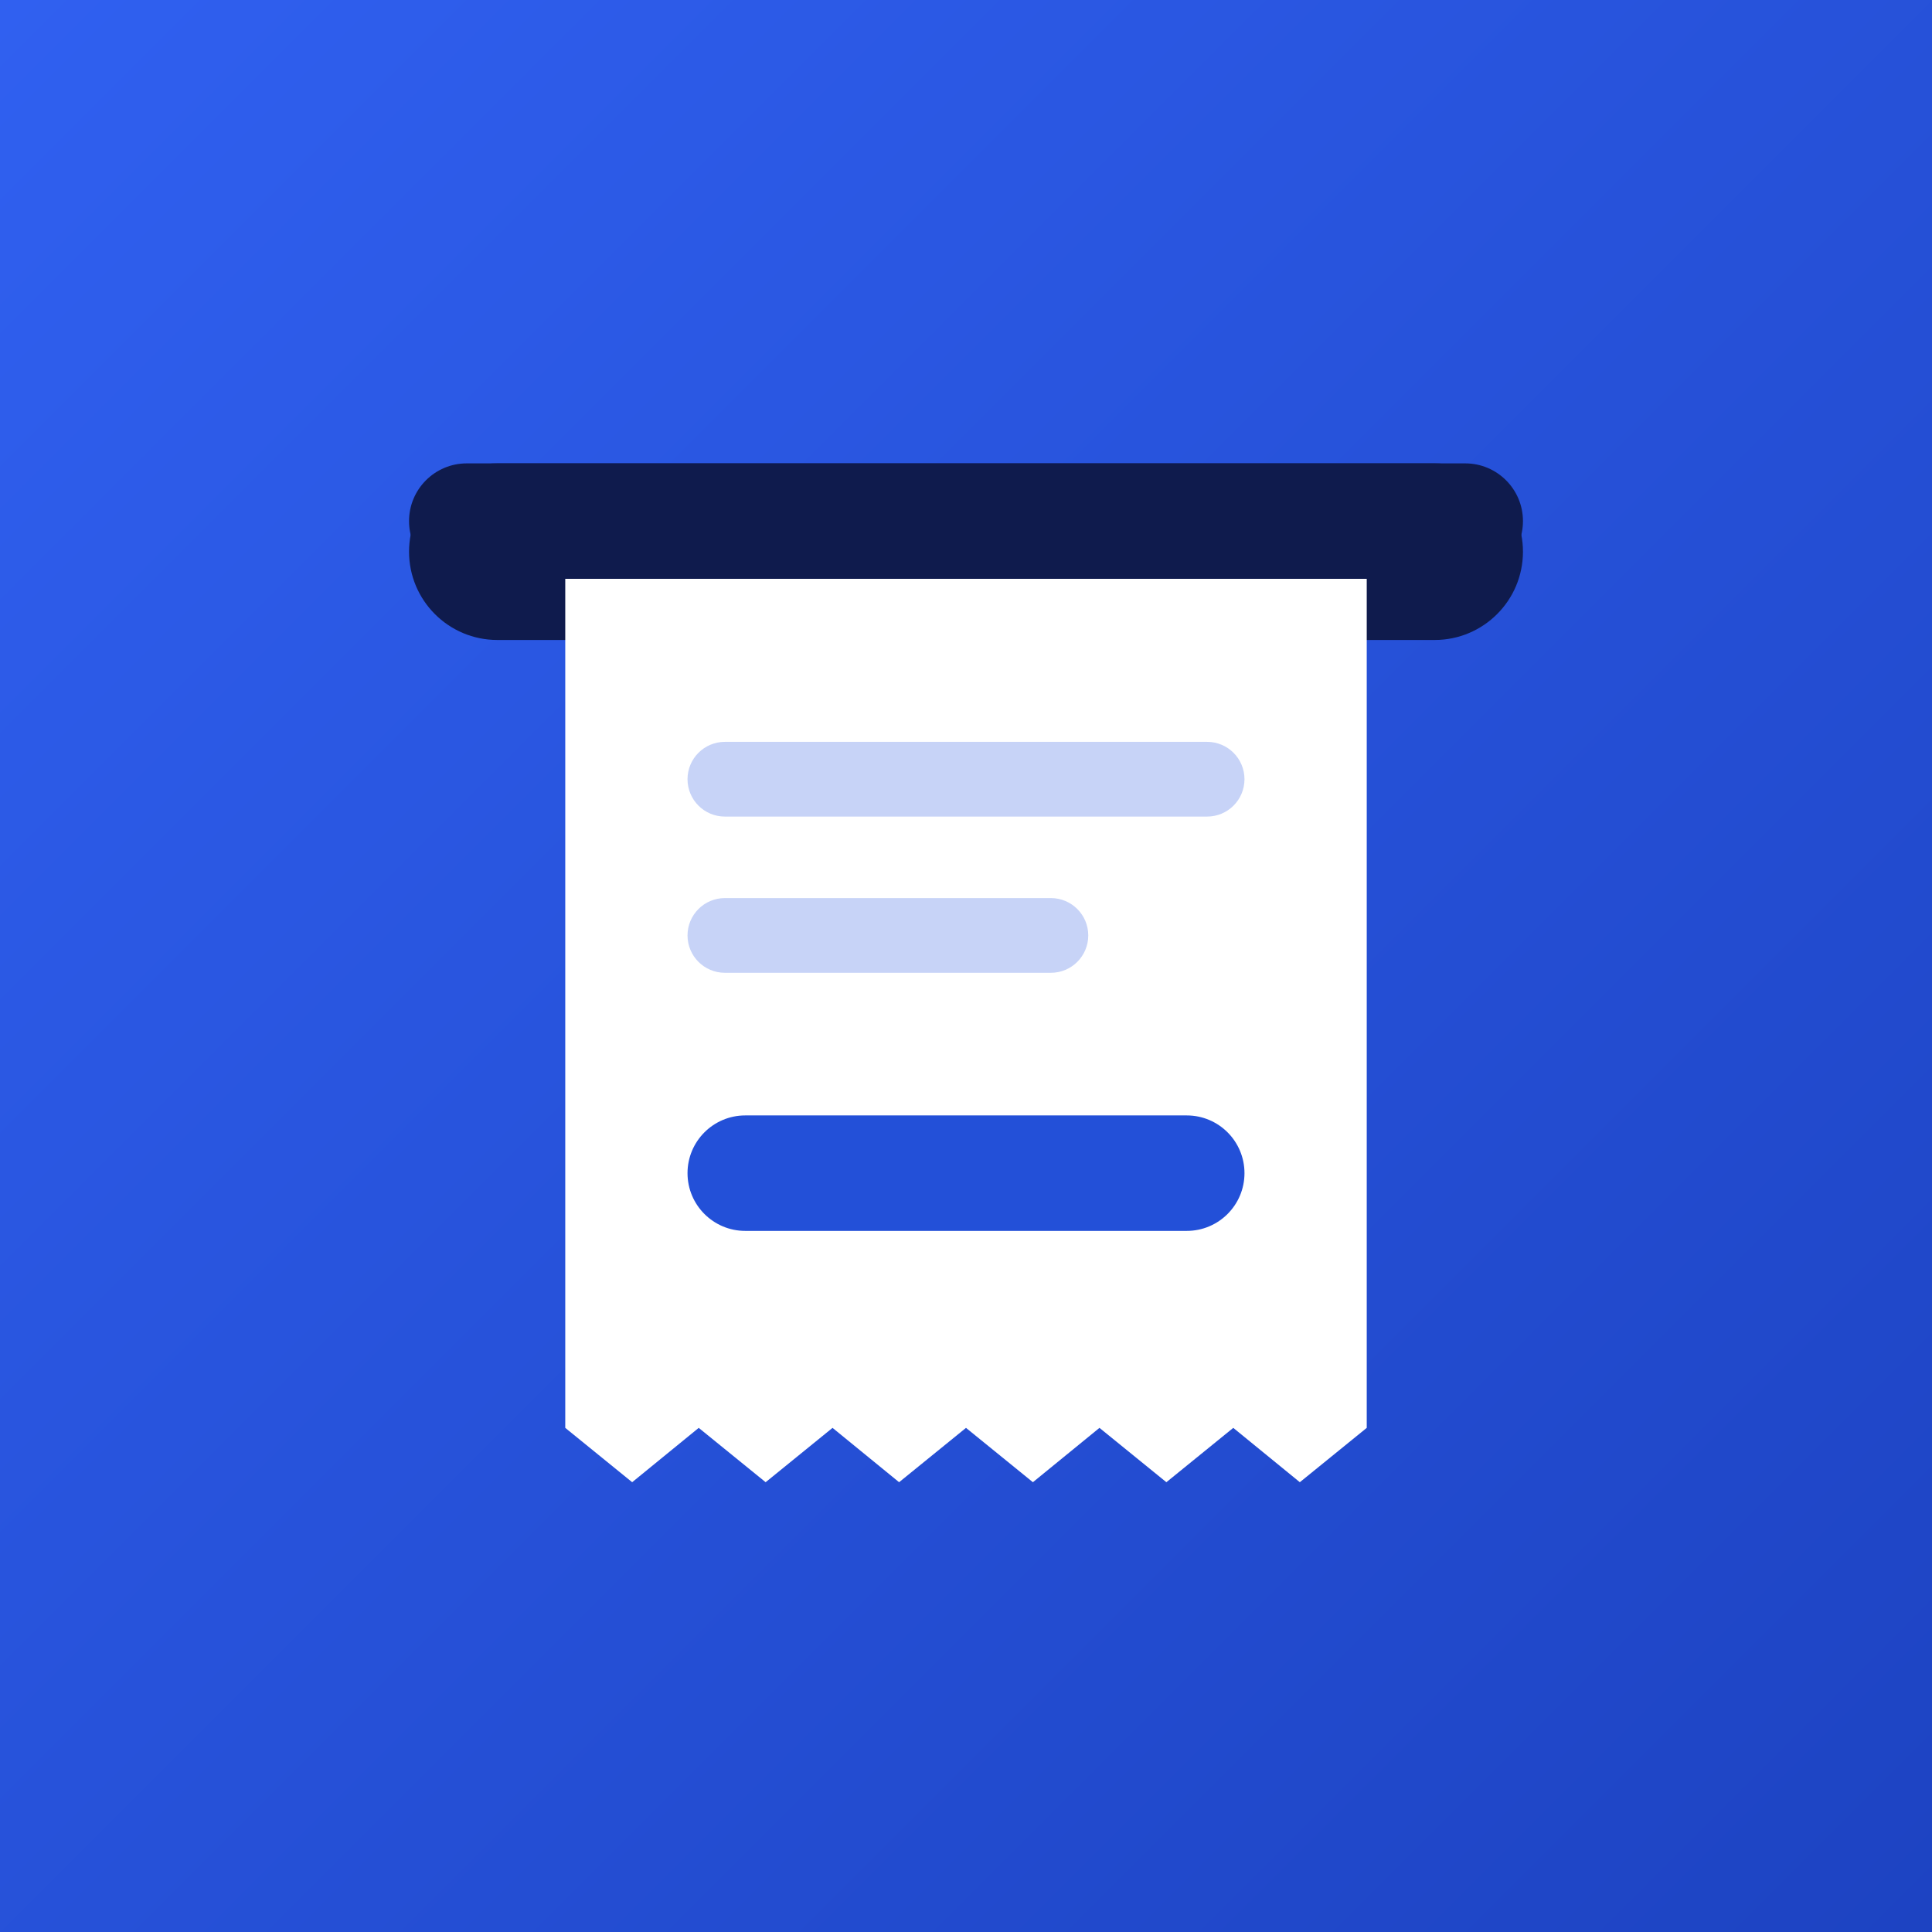
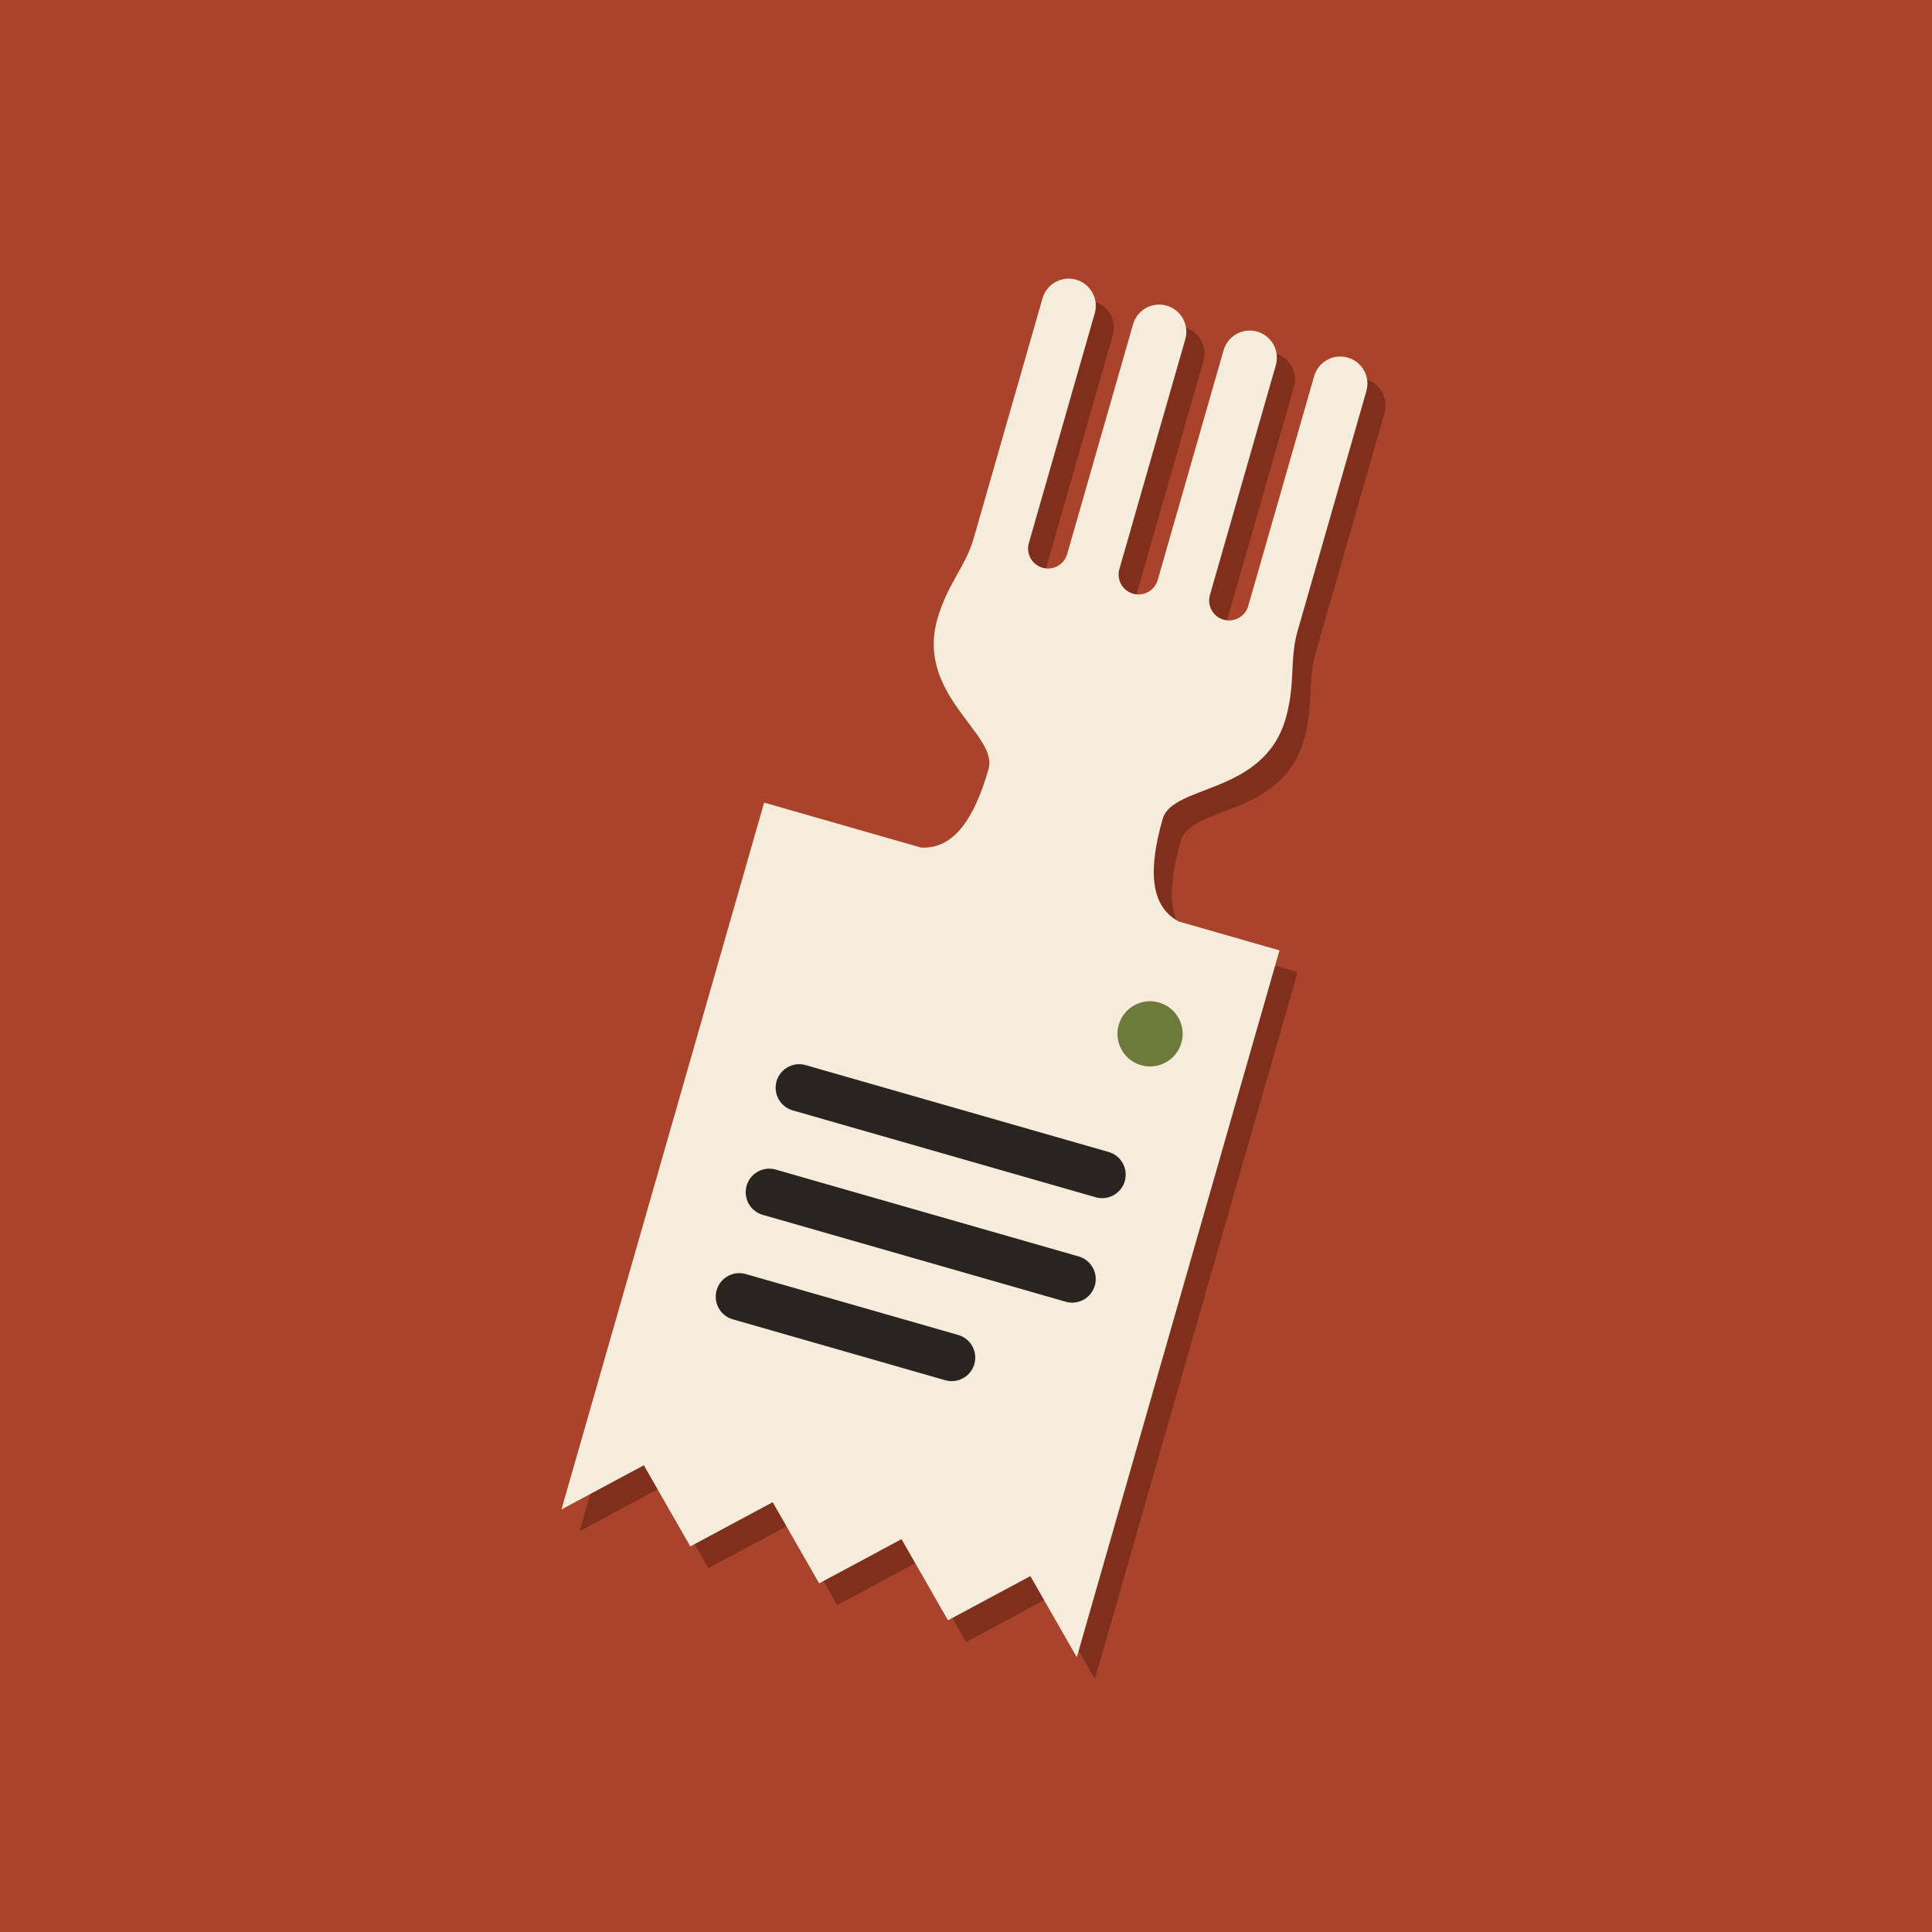
<svg xmlns="http://www.w3.org/2000/svg" viewBox="0 0 512 512">
-   <defs>
-     <linearGradient id="bg" x1="0" y1="0" x2="512" y2="512" gradientUnits="userSpaceOnUse">
-       <stop offset="0" stop-color="#3060F0" />
-       <stop offset="1" stop-color="#1D43C2" />
-     </linearGradient>
-   </defs>
-   <rect width="512" height="512" fill="url(#bg)" />
-   <g transform="translate(25.6 25.6) scale(0.9)">
-     <rect x="92" y="108" width="328" height="52" rx="26" fill="#0F1B4D" />
-     <path fill="#FFFFFF" d="M138 134h236v258l-19.7 16-19.6-16-19.7 16-19.7-16-19.6 16-19.7-16-19.7 16-19.6-16-19.7 16-19.7-16-19.6 16L138 392z" />
-     <rect x="92" y="108" width="328" height="34" rx="17" fill="#0F1B4D" />
-     <rect x="174" y="190" width="164" height="22" rx="11" fill="#C7D3F7" />
-     <rect x="174" y="236" width="118" height="22" rx="11" fill="#C7D3F7" />
-     <rect x="174" y="300" width="164" height="34" rx="17" fill="#2350D8" />
+   <rect width="512" height="512" fill="#A9432B" />
+   <g transform="translate(256 256) scale(0.96)">
+     <path fill="#7F2F1B" transform="translate(5 6) rotate(16) translate(-66 -28)" d="M0 0H45C54-2 57-12 57-26C57-36 32-40 32-62C32-72 35.5-78 35.5-86V-155A7.5 7.5 0 0 1 50.5-155V-89A5.5 5.5 0 0 0 61.5-89V-155A7.5 7.5 0 0 1 76.5-155V-89A5.5 5.5 0 0 0 87.5-89V-155A7.5 7.5 0 0 1 102.5-155V-89A5.5 5.5 0 0 0 113.5-89V-155A7.5 7.5 0 0 1 128.5-155V-86C128.5-78 132-72 132-62C132-40 107-36 107-26C107-12 110-2 119 0H148V203L129.5 185 111 203 92.5 185 74 203 55.5 185 37 203 18.5 185 0 203Z" />
+     <g transform="rotate(16) translate(-66 -28)">
+       <path fill="#F6ECDC" d="M0 0H45C54-2 57-12 57-26C57-36 32-40 32-62C32-72 35.5-78 35.5-86V-155A7.5 7.5 0 0 1 50.5-155V-89A5.5 5.5 0 0 0 61.5-89V-155A7.5 7.5 0 0 1 76.5-155V-89A5.5 5.5 0 0 0 87.5-89V-155A7.5 7.5 0 0 1 102.5-155V-89A5.5 5.5 0 0 0 113.5-89V-155A7.5 7.5 0 0 1 128.5-155V-86C128.5-78 132-72 132-62C132-40 107-36 107-26C107-12 110-2 119 0H148V203L129.5 185 111 203 92.5 185 74 203 55.5 185 37 203 18.5 185 0 203Z" />
+       <path fill="none" stroke="#2A2420" stroke-width="13" stroke-linecap="round" d="M31 73H118M31 103H118M31 133H92" />
+       <circle cx="120" cy="32" r="9" fill="#6E7A3A" />
+     </g>
  </g>
</svg>
